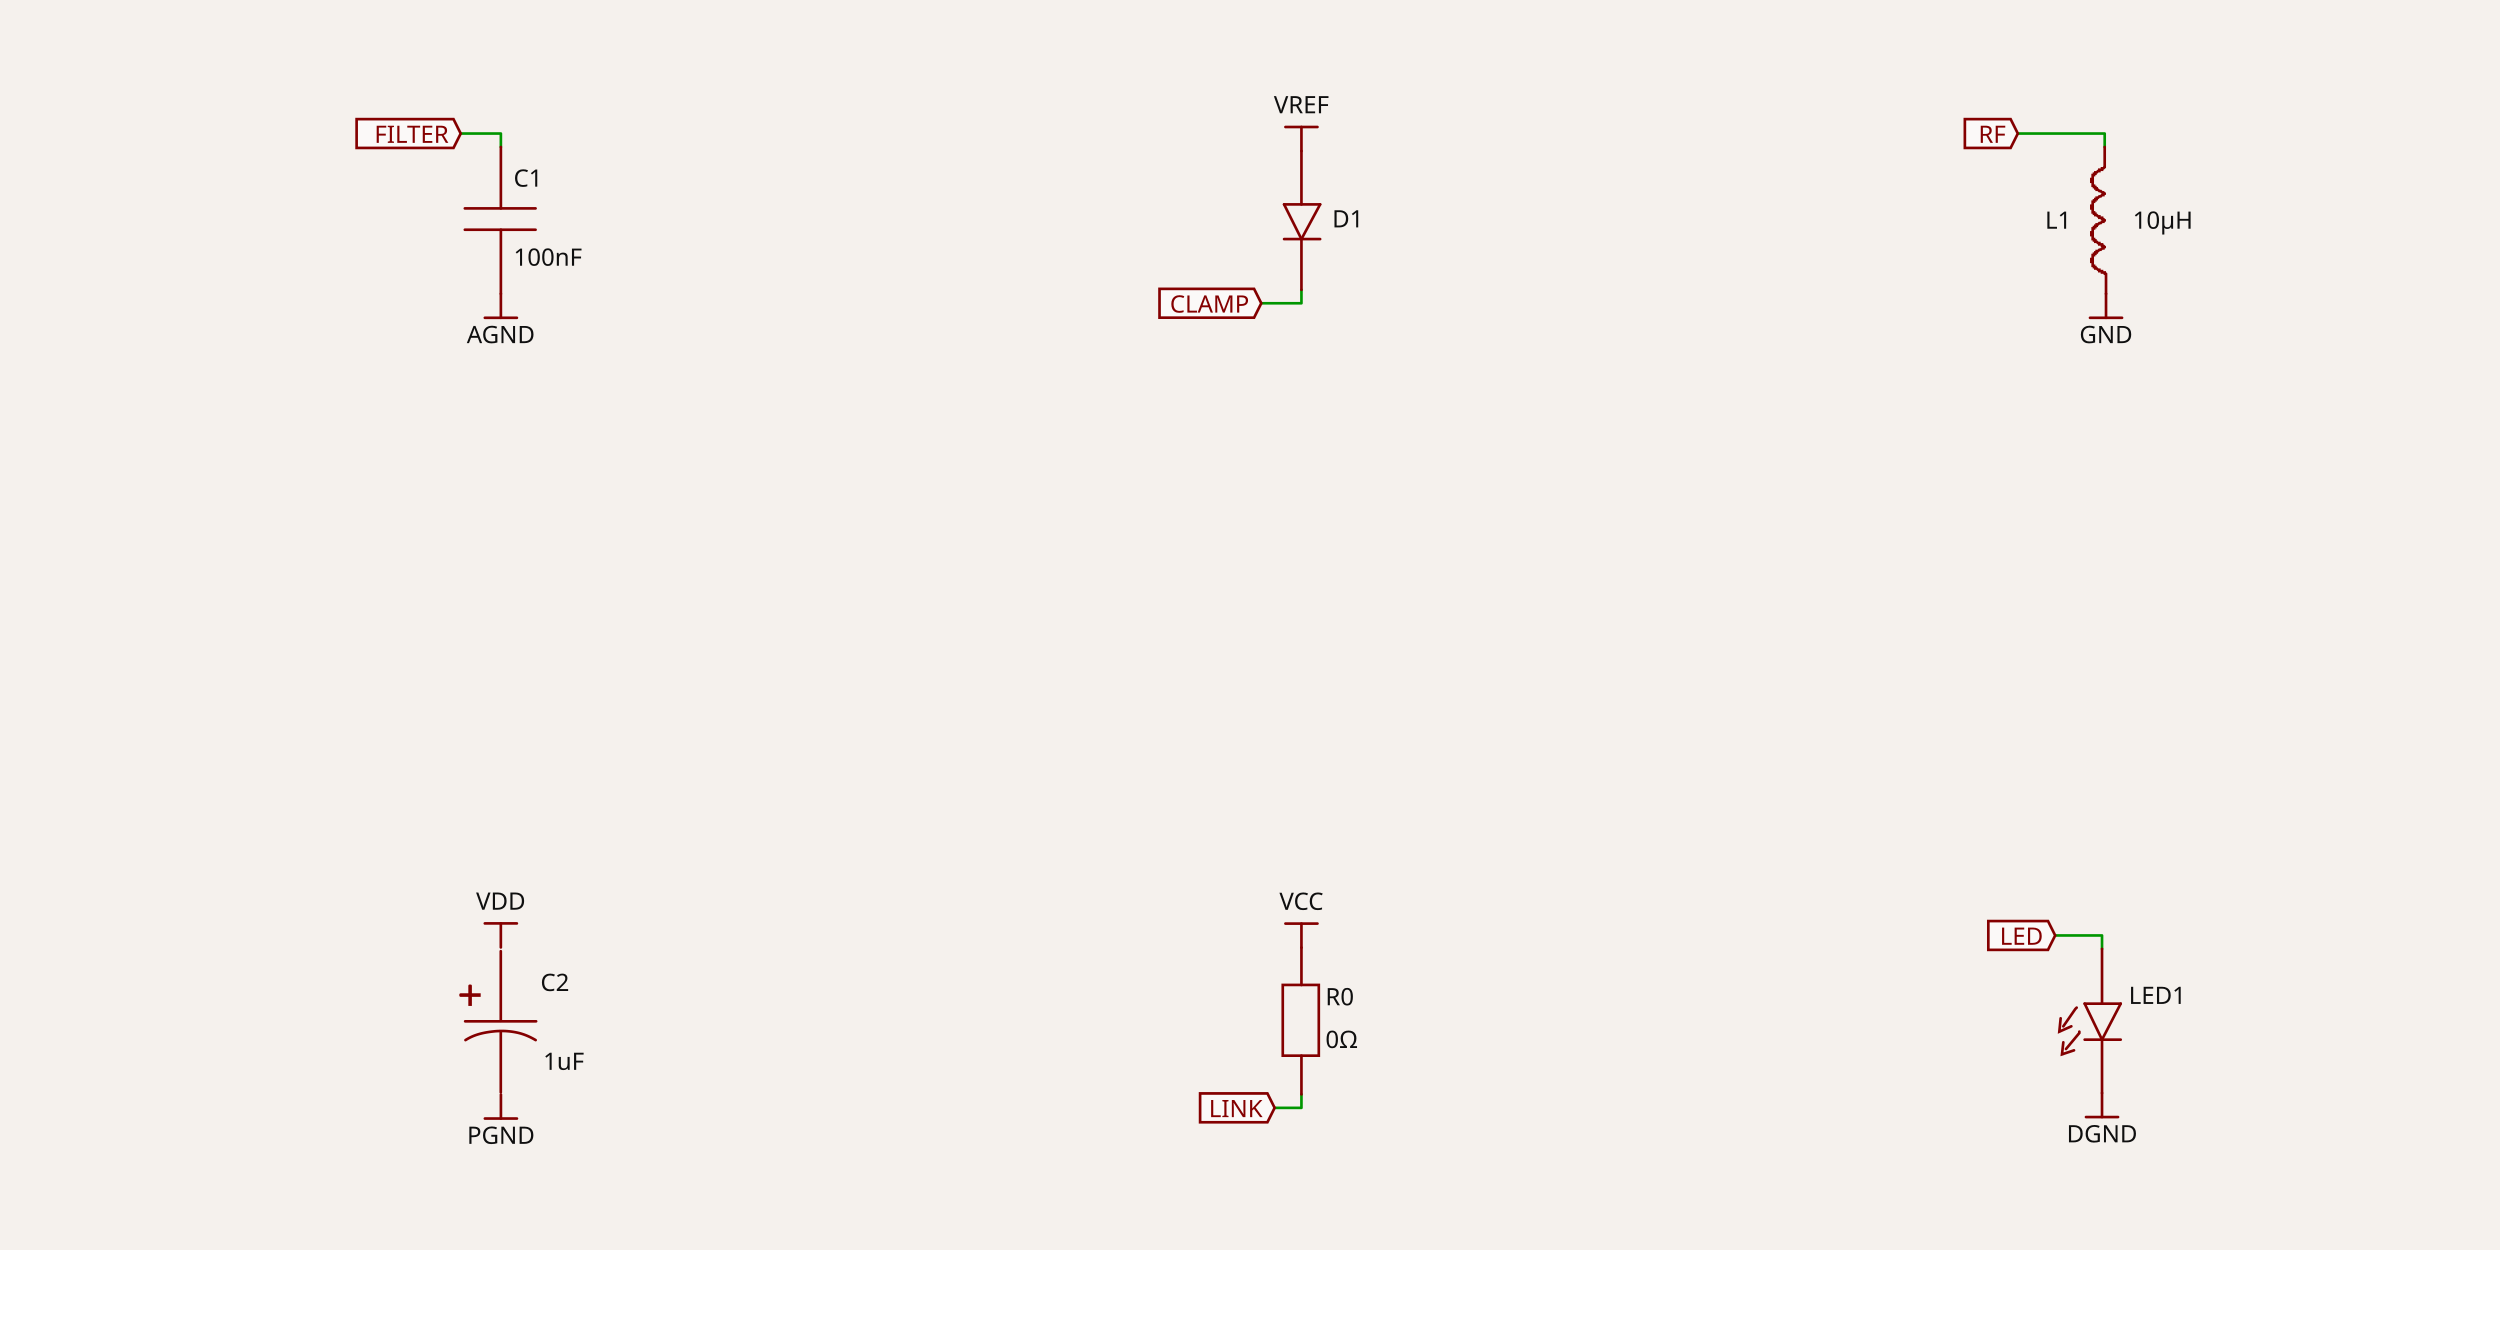
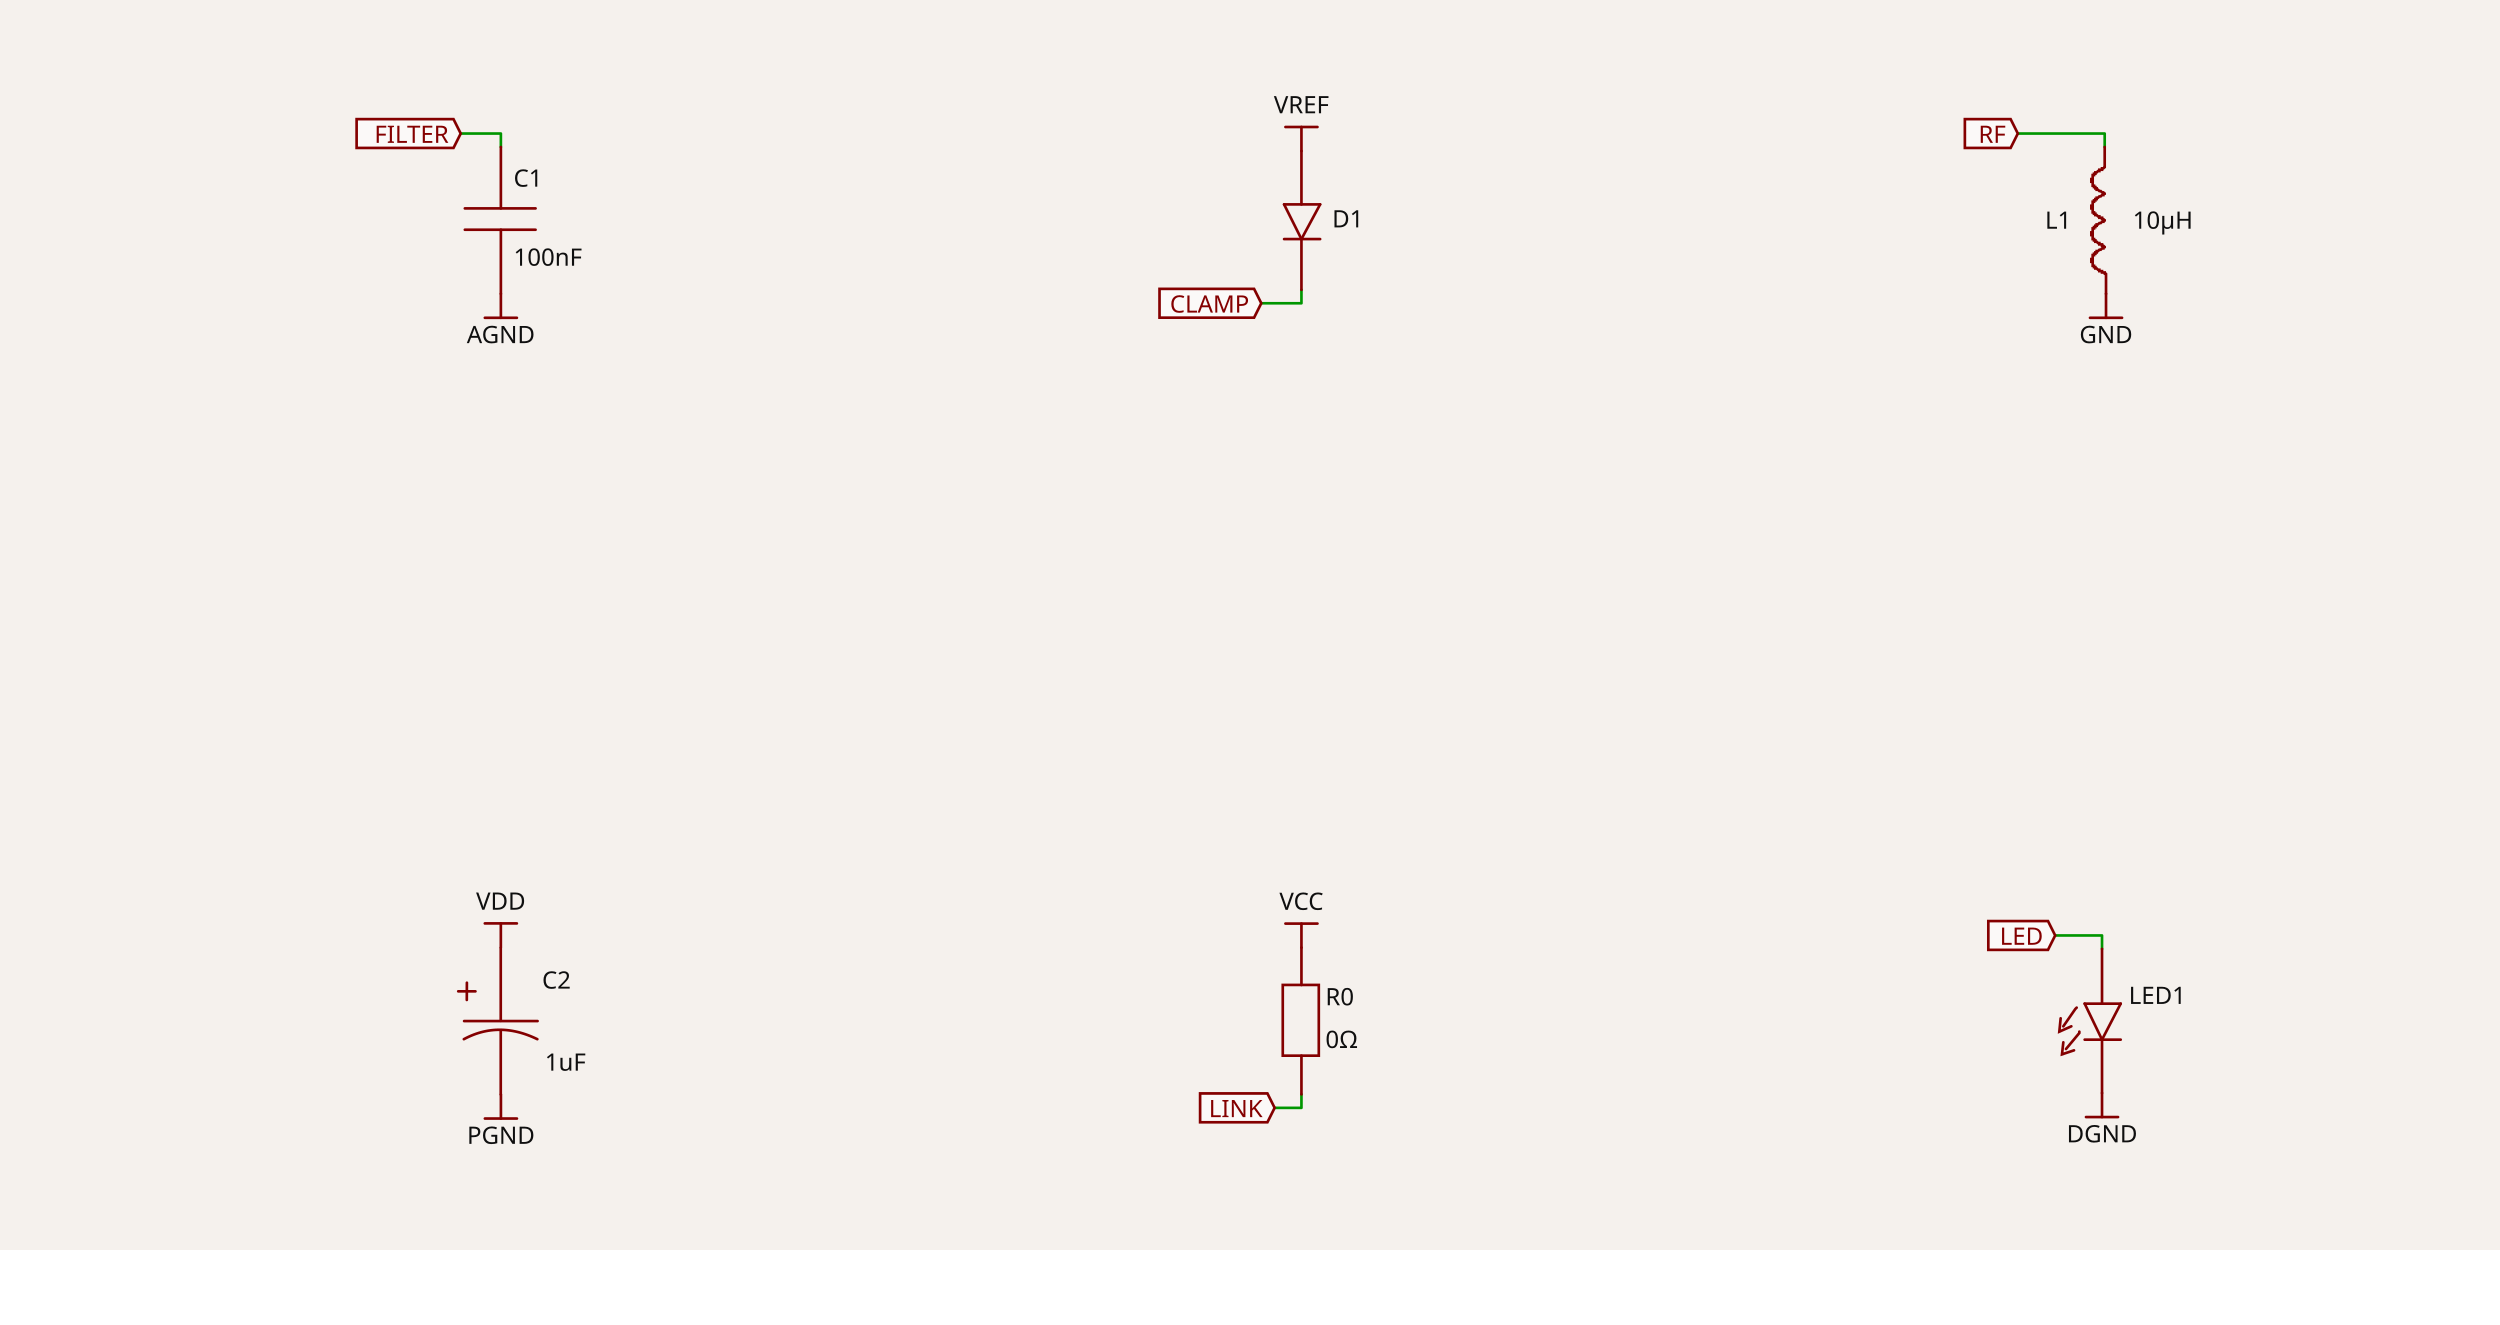
<svg xmlns="http://www.w3.org/2000/svg" width="1200" height="636" viewBox="0 0 1200 636" role="img" aria-label="schematic analysis fixture">
  <g transform="translate(0, 0)">
    <style>
              .boundary { fill: rgb(245, 241, 237); }
              .schematic-boundary { fill: none; stroke: #fff; }
              .component { fill: none; stroke: rgb(132, 0, 0); }
              .chip { fill: rgb(255, 255, 194); stroke: rgb(132, 0, 0); }
              .component-pin { fill: none; stroke: rgb(132, 0, 0); }
              /* Basic per-trace hover fallback */
              .trace:hover {
                filter: invert(1);
              }
              .trace:hover .trace-crossing-outline {
                opacity: 0;
              }
              .trace:hover .trace-junction {
                filter: invert(1);
              }
              /* Net-hover highlighting: when a trace or its overlays are hovered,
                 invert color for all traces (base + overlays) sharing the same
                 subcircuit connectivity key. Also hide crossing outline during hover. */
              svg:has(:is(g.trace[data-subcircuit-connectivity-map-key="unnamedsubcircuitsubcircuit_source_group_0_connectivity_net0"], g.trace-overlays[data-subcircuit-connectivity-map-key="unnamedsubcircuitsubcircuit_source_group_0_connectivity_net0"]):hover) :is(g.trace[data-subcircuit-connectivity-map-key="unnamedsubcircuitsubcircuit_source_group_0_connectivity_net0"], g.trace-overlays[data-subcircuit-connectivity-map-key="unnamedsubcircuitsubcircuit_source_group_0_connectivity_net0"]) { filter: invert(1); }
svg:has(:is(g.trace[data-subcircuit-connectivity-map-key="unnamedsubcircuitsubcircuit_source_group_0_connectivity_net0"], g.trace-overlays[data-subcircuit-connectivity-map-key="unnamedsubcircuitsubcircuit_source_group_0_connectivity_net0"]):hover) g.trace-overlays[data-subcircuit-connectivity-map-key="unnamedsubcircuitsubcircuit_source_group_0_connectivity_net0"] .trace-crossing-outline { opacity: 0; }
svg:has(:is(g.trace[data-subcircuit-connectivity-map-key="unnamedsubcircuitsubcircuit_source_group_0_connectivity_net3"], g.trace-overlays[data-subcircuit-connectivity-map-key="unnamedsubcircuitsubcircuit_source_group_0_connectivity_net3"]):hover) :is(g.trace[data-subcircuit-connectivity-map-key="unnamedsubcircuitsubcircuit_source_group_0_connectivity_net3"], g.trace-overlays[data-subcircuit-connectivity-map-key="unnamedsubcircuitsubcircuit_source_group_0_connectivity_net3"]) { filter: invert(1); }
svg:has(:is(g.trace[data-subcircuit-connectivity-map-key="unnamedsubcircuitsubcircuit_source_group_0_connectivity_net3"], g.trace-overlays[data-subcircuit-connectivity-map-key="unnamedsubcircuitsubcircuit_source_group_0_connectivity_net3"]):hover) g.trace-overlays[data-subcircuit-connectivity-map-key="unnamedsubcircuitsubcircuit_source_group_0_connectivity_net3"] .trace-crossing-outline { opacity: 0; }
svg:has(:is(g.trace[data-subcircuit-connectivity-map-key="unnamedsubcircuitsubcircuit_source_group_0_connectivity_net4"], g.trace-overlays[data-subcircuit-connectivity-map-key="unnamedsubcircuitsubcircuit_source_group_0_connectivity_net4"]):hover) :is(g.trace[data-subcircuit-connectivity-map-key="unnamedsubcircuitsubcircuit_source_group_0_connectivity_net4"], g.trace-overlays[data-subcircuit-connectivity-map-key="unnamedsubcircuitsubcircuit_source_group_0_connectivity_net4"]) { filter: invert(1); }
svg:has(:is(g.trace[data-subcircuit-connectivity-map-key="unnamedsubcircuitsubcircuit_source_group_0_connectivity_net4"], g.trace-overlays[data-subcircuit-connectivity-map-key="unnamedsubcircuitsubcircuit_source_group_0_connectivity_net4"]):hover) g.trace-overlays[data-subcircuit-connectivity-map-key="unnamedsubcircuitsubcircuit_source_group_0_connectivity_net4"] .trace-crossing-outline { opacity: 0; }
svg:has(:is(g.trace[data-subcircuit-connectivity-map-key="unnamedsubcircuitsubcircuit_source_group_0_connectivity_net9"], g.trace-overlays[data-subcircuit-connectivity-map-key="unnamedsubcircuitsubcircuit_source_group_0_connectivity_net9"]):hover) :is(g.trace[data-subcircuit-connectivity-map-key="unnamedsubcircuitsubcircuit_source_group_0_connectivity_net9"], g.trace-overlays[data-subcircuit-connectivity-map-key="unnamedsubcircuitsubcircuit_source_group_0_connectivity_net9"]) { filter: invert(1); }
svg:has(:is(g.trace[data-subcircuit-connectivity-map-key="unnamedsubcircuitsubcircuit_source_group_0_connectivity_net9"], g.trace-overlays[data-subcircuit-connectivity-map-key="unnamedsubcircuitsubcircuit_source_group_0_connectivity_net9"]):hover) g.trace-overlays[data-subcircuit-connectivity-map-key="unnamedsubcircuitsubcircuit_source_group_0_connectivity_net9"] .trace-crossing-outline { opacity: 0; }
svg:has(:is(g.trace[data-subcircuit-connectivity-map-key="unnamedsubcircuitsubcircuit_source_group_0_connectivity_net10"], g.trace-overlays[data-subcircuit-connectivity-map-key="unnamedsubcircuitsubcircuit_source_group_0_connectivity_net10"]):hover) :is(g.trace[data-subcircuit-connectivity-map-key="unnamedsubcircuitsubcircuit_source_group_0_connectivity_net10"], g.trace-overlays[data-subcircuit-connectivity-map-key="unnamedsubcircuitsubcircuit_source_group_0_connectivity_net10"]) { filter: invert(1); }
svg:has(:is(g.trace[data-subcircuit-connectivity-map-key="unnamedsubcircuitsubcircuit_source_group_0_connectivity_net10"], g.trace-overlays[data-subcircuit-connectivity-map-key="unnamedsubcircuitsubcircuit_source_group_0_connectivity_net10"]):hover) g.trace-overlays[data-subcircuit-connectivity-map-key="unnamedsubcircuitsubcircuit_source_group_0_connectivity_net10"] .trace-crossing-outline { opacity: 0; }
              .text { font-family: sans-serif; fill: rgb(0, 150, 0); }
              .pin-number { fill: rgb(169, 0, 0); }
              .port-label { fill: rgb(0, 100, 100); }
              .component-name { fill: rgb(0, 100, 100); }

            </style>
    <rect class="boundary" x="0" y="0" width="1200" height="600" />
    <g class="trace sch-trace" data-layer="base" data-circuit-json-type="schematic_trace" data-schematic-trace-id="schematic_trace_0" data-subcircuit-connectivity-map-key="unnamedsubcircuitsubcircuit_source_group_0_connectivity_net0">
      <path d="M 240.418 70.57 L 240.418 64.101 L 221.141 64.101" class="trace-invisible-hover-outline sch-trace-hitbox" stroke="rgb(0, 150, 0)" fill="none" stroke-width="10.247px" stroke-linecap="round" opacity="0" stroke-linejoin="round" />
      <path class="sch-trace-path" d="M 240.418 70.57 L 240.418 64.101 L 221.141 64.101" stroke="rgb(0, 150, 0)" fill="none" stroke-width="1.281px" stroke-linecap="round" stroke-linejoin="round" />
    </g>
    <g class="trace sch-trace" data-layer="base" data-circuit-json-type="schematic_trace" data-schematic-trace-id="schematic_trace_1" data-subcircuit-connectivity-map-key="unnamedsubcircuitsubcircuit_source_group_0_connectivity_net3">
      <path d="M 624.694 139.099 L 624.694 145.568 L 605.416 145.568" class="trace-invisible-hover-outline sch-trace-hitbox" stroke="rgb(0, 150, 0)" fill="none" stroke-width="10.247px" stroke-linecap="round" opacity="0" stroke-linejoin="round" />
      <path class="sch-trace-path" d="M 624.694 139.099 L 624.694 145.568 L 605.416 145.568" stroke="rgb(0, 150, 0)" fill="none" stroke-width="1.281px" stroke-linecap="round" stroke-linejoin="round" />
    </g>
    <g class="trace sch-trace" data-layer="base" data-circuit-json-type="schematic_trace" data-schematic-trace-id="schematic_trace_2" data-subcircuit-connectivity-map-key="unnamedsubcircuitsubcircuit_source_group_0_connectivity_net4">
      <path d="M 1010.251 70.57 L 1010.251 64.101 L 968.557 64.101" class="trace-invisible-hover-outline sch-trace-hitbox" stroke="rgb(0, 150, 0)" fill="none" stroke-width="10.247px" stroke-linecap="round" opacity="0" stroke-linejoin="round" />
      <path class="sch-trace-path" d="M 1010.251 70.57 L 1010.251 64.101 L 968.557 64.101" stroke="rgb(0, 150, 0)" fill="none" stroke-width="1.281px" stroke-linecap="round" stroke-linejoin="round" />
    </g>
    <g class="trace sch-trace" data-layer="base" data-circuit-json-type="schematic_trace" data-schematic-trace-id="schematic_trace_3" data-subcircuit-connectivity-map-key="unnamedsubcircuitsubcircuit_source_group_0_connectivity_net9">
      <path d="M 624.694 525.296 L 624.694 531.765 L 611.821 531.765" class="trace-invisible-hover-outline sch-trace-hitbox" stroke="rgb(0, 150, 0)" fill="none" stroke-width="10.247px" stroke-linecap="round" opacity="0" stroke-linejoin="round" />
      <path class="sch-trace-path" d="M 624.694 525.296 L 624.694 531.765 L 611.821 531.765" stroke="rgb(0, 150, 0)" fill="none" stroke-width="1.281px" stroke-linecap="round" stroke-linejoin="round" />
    </g>
    <g class="trace sch-trace" data-layer="base" data-circuit-json-type="schematic_trace" data-schematic-trace-id="schematic_trace_4" data-subcircuit-connectivity-map-key="unnamedsubcircuitsubcircuit_source_group_0_connectivity_net10">
      <path d="M 1008.97 455.486 L 1008.97 449.018 L 986.489 449.018" class="trace-invisible-hover-outline sch-trace-hitbox" stroke="rgb(0, 150, 0)" fill="none" stroke-width="10.247px" stroke-linecap="round" opacity="0" stroke-linejoin="round" />
      <path class="sch-trace-path" d="M 1008.97 455.486 L 1008.97 449.018 L 986.489 449.018" stroke="rgb(0, 150, 0)" fill="none" stroke-width="1.281px" stroke-linecap="round" stroke-linejoin="round" />
    </g>
    <g class="trace-overlays sch-trace-overlays" data-layer="overlay" data-circuit-json-type="schematic_trace" data-schematic-trace-id="schematic_trace_0" data-subcircuit-connectivity-map-key="unnamedsubcircuitsubcircuit_source_group_0_connectivity_net0" />
    <g class="trace-overlays sch-trace-overlays" data-layer="overlay" data-circuit-json-type="schematic_trace" data-schematic-trace-id="schematic_trace_1" data-subcircuit-connectivity-map-key="unnamedsubcircuitsubcircuit_source_group_0_connectivity_net3" />
    <g class="trace-overlays sch-trace-overlays" data-layer="overlay" data-circuit-json-type="schematic_trace" data-schematic-trace-id="schematic_trace_2" data-subcircuit-connectivity-map-key="unnamedsubcircuitsubcircuit_source_group_0_connectivity_net4" />
    <g class="trace-overlays sch-trace-overlays" data-layer="overlay" data-circuit-json-type="schematic_trace" data-schematic-trace-id="schematic_trace_3" data-subcircuit-connectivity-map-key="unnamedsubcircuitsubcircuit_source_group_0_connectivity_net9" />
    <g class="trace-overlays sch-trace-overlays" data-layer="overlay" data-circuit-json-type="schematic_trace" data-schematic-trace-id="schematic_trace_4" data-subcircuit-connectivity-map-key="unnamedsubcircuitsubcircuit_source_group_0_connectivity_net10" />
    <g class="sch-component" data-circuit-json-type="schematic_component" data-schematic-component-id="schematic_component_0">
      <rect class="component-overlay sch-component-overlay" x="223.126" y="70.57" width="33.944" height="70.451" fill="transparent" />
      <path class="sch-component-symbol-path" d="M 240.418 141.021 L 240.418 110.279" stroke="rgb(132, 0, 0)" fill="none" stroke-width="1.281px" stroke-linecap="round" />
      <path class="sch-component-symbol-path" d="M 240.418 100.031 L 240.418 70.57" stroke="rgb(132, 0, 0)" fill="none" stroke-width="1.281px" stroke-linecap="round" />
      <path class="sch-component-symbol-path" d="M 257.07 110.279 L 223.126 110.279" stroke="rgb(132, 0, 0)" fill="none" stroke-width="1.281px" stroke-linecap="round" />
      <path class="sch-component-symbol-path" d="M 257.07 100.031 L 223.126 100.031" stroke="rgb(132, 0, 0)" fill="none" stroke-width="1.281px" stroke-linecap="round" />
      <text class="sch-component-name sch-component-text" x="246.503" y="92.986" stroke="rgb(245, 241, 237)" stroke-width="1.281px" paint-order="stroke" fill="rgb(15, 15, 15)" font-family="sans-serif" text-anchor="start" dominant-baseline="ideographic" font-size="11.528px">C1</text>
      <text class="sch-component-text" x="246.503" y="118.605" fill="rgb(15, 15, 15)" font-family="sans-serif" text-anchor="start" dominant-baseline="hanging" font-size="11.528px">100nF</text>
    </g>
    <g class="sch-component" data-circuit-json-type="schematic_component" data-schematic-component-id="schematic_component_1">
      <rect class="component-overlay sch-component-overlay" x="616.368" y="72.491" width="17.292" height="66.608" fill="transparent" />
      <path class="sch-component-symbol-path" d="M 624.694 114.762 L 616.368 98.11" stroke="rgb(132, 0, 0)" fill="none" stroke-width="1.281px" stroke-linecap="round" />
      <path class="sch-component-symbol-path" d="M 633.66 98.11 L 624.694 114.762" stroke="rgb(132, 0, 0)" fill="none" stroke-width="1.281px" stroke-linecap="round" />
      <path class="sch-component-symbol-path" d="M 616.368 98.11 L 633.66 98.11" stroke="rgb(132, 0, 0)" fill="none" stroke-width="1.281px" stroke-linecap="round" />
      <path class="sch-component-symbol-path" d="M 633.66 114.762 L 616.368 114.762" stroke="rgb(132, 0, 0)" fill="none" stroke-width="1.281px" stroke-linecap="round" />
      <path class="sch-component-symbol-path" d="M 624.694 98.11 L 624.694 72.491" stroke="rgb(132, 0, 0)" fill="none" stroke-width="1.281px" stroke-linecap="round" />
      <path class="sch-component-symbol-path" d="M 624.694 139.099 L 624.694 115.402" stroke="rgb(132, 0, 0)" fill="none" stroke-width="1.281px" stroke-linecap="round" />
      <text class="sch-component-name sch-component-text" x="639.425" y="105.155" stroke="rgb(245, 241, 237)" stroke-width="1.281px" paint-order="stroke" fill="rgb(15, 15, 15)" font-family="sans-serif" text-anchor="start" dominant-baseline="middle" font-size="11.528px">D1</text>
      <text class="sch-component-text" x="604.84" y="105.795" fill="rgb(15, 15, 15)" font-family="sans-serif" text-anchor="end" dominant-baseline="middle" font-size="11.528px" />
    </g>
    <g class="sch-component" data-circuit-json-type="schematic_component" data-schematic-component-id="schematic_component_2">
      <rect class="component-overlay sch-component-overlay" x="1003.846" y="70.57" width="7.045" height="70.451" fill="transparent" />
      <path class="sch-component-symbol-path" d="M 1010.251 92.986 L 1010.251 92.986 L 1009.61 92.346 L 1009.61 92.346 L 1008.97 92.346 L 1008.97 92.346 L 1008.97 92.346 L 1008.329 91.705 L 1008.329 91.705 L 1007.689 91.705 L 1007.689 91.705 L 1007.048 91.065 L 1007.048 91.065 L 1007.048 91.065 L 1006.408 91.065 L 1006.408 90.424 L 1006.408 90.424 L 1005.767 90.424 L 1005.767 90.424 L 1005.767 89.784 L 1005.127 89.784 L 1005.127 89.784 L 1005.127 89.784 L 1005.127 89.143 L 1005.127 89.143 L 1004.486 89.143 L 1004.486 89.143 L 1004.486 88.503 L 1004.486 88.503 L 1004.486 88.503 L 1004.486 88.503 L 1004.486 87.862 L 1004.486 87.862 L 1004.486 87.862 L 1004.486 87.862 L 1004.486 87.222 L 1003.846 87.222 L 1003.846 87.222 L 1003.846 87.222 L 1003.846 86.582 L 1003.846 86.582 L 1003.846 86.582 L 1003.846 86.582 L 1003.846 85.941 L 1003.846 85.941 L 1004.486 85.941 L 1004.486 85.941 L 1004.486 85.301 L 1004.486 85.301 L 1004.486 85.301 L 1004.486 85.301 L 1004.486 84.66 L 1004.486 84.66 L 1004.486 84.66 L 1004.486 84.66 L 1004.486 84.02 L 1005.127 84.02 L 1005.127 84.02 L 1005.127 84.02 L 1005.127 83.379 L 1005.127 83.379 L 1005.767 83.379 L 1005.767 83.379 L 1005.767 82.739 L 1006.408 82.739 L 1006.408 82.739 L 1006.408 82.739 L 1007.048 82.098 L 1007.048 82.098 L 1007.048 82.098 L 1007.689 82.098 L 1007.689 81.458 L 1008.329 81.458 L 1008.329 81.458 L 1008.97 81.458 L 1008.97 80.817 L 1008.97 80.817 L 1009.61 80.817 L 1009.61 80.817 L 1010.251 80.177 L 1010.251 80.177" stroke="rgb(132, 0, 0)" fill="none" stroke-width="1.281px" stroke-linecap="round" />
      <path class="sch-component-symbol-path" d="M 1010.251 105.795 L 1010.251 105.795 L 1009.61 105.155 L 1009.61 105.155 L 1008.97 105.155 L 1008.97 105.155 L 1008.97 104.514 L 1008.329 104.514 L 1008.329 104.514 L 1007.689 104.514 L 1007.689 103.874 L 1007.048 103.874 L 1007.048 103.874 L 1007.048 103.874 L 1006.408 103.234 L 1006.408 103.234 L 1006.408 103.234 L 1005.767 103.234 L 1005.767 102.593 L 1005.767 102.593 L 1005.127 102.593 L 1005.127 102.593 L 1005.127 101.953 L 1005.127 101.953 L 1005.127 101.953 L 1004.486 101.953 L 1004.486 101.312 L 1004.486 101.312 L 1004.486 101.312 L 1004.486 101.312 L 1004.486 100.672 L 1004.486 100.672 L 1004.486 100.672 L 1004.486 100.672 L 1004.486 100.031 L 1004.486 100.031 L 1003.846 100.031 L 1003.846 100.031 L 1003.846 99.391 L 1003.846 99.391 L 1003.846 99.391 L 1003.846 99.391 L 1003.846 98.75 L 1003.846 98.75 L 1003.846 98.75 L 1004.486 98.75 L 1004.486 98.11 L 1004.486 98.11 L 1004.486 98.11 L 1004.486 98.11 L 1004.486 97.469 L 1004.486 97.469 L 1004.486 97.469 L 1004.486 97.469 L 1004.486 96.829 L 1004.486 96.829 L 1005.127 96.829 L 1005.127 96.829 L 1005.127 96.188 L 1005.127 96.188 L 1005.127 96.188 L 1005.767 96.188 L 1005.767 95.548 L 1005.767 95.548 L 1006.408 95.548 L 1006.408 95.548 L 1006.408 94.908 L 1007.048 94.908 L 1007.048 94.908 L 1007.048 94.908 L 1007.689 94.267 L 1007.689 94.267 L 1008.329 94.267 L 1008.329 94.267 L 1008.97 93.627 L 1008.97 93.627 L 1008.97 93.627 L 1009.61 93.627 L 1009.61 92.986 L 1010.251 92.986 L 1010.251 92.986" stroke="rgb(132, 0, 0)" fill="none" stroke-width="1.281px" stroke-linecap="round" />
      <path class="sch-component-symbol-path" d="M 1010.251 118.605 L 1010.251 118.605 L 1009.61 117.964 L 1009.61 117.964 L 1008.97 117.964 L 1008.97 117.964 L 1008.97 117.324 L 1008.329 117.324 L 1008.329 117.324 L 1007.689 117.324 L 1007.689 116.683 L 1007.048 116.683 L 1007.048 116.683 L 1007.048 116.683 L 1006.408 116.043 L 1006.408 116.043 L 1006.408 116.043 L 1005.767 116.043 L 1005.767 115.402 L 1005.767 115.402 L 1005.127 115.402 L 1005.127 115.402 L 1005.127 114.762 L 1005.127 114.762 L 1005.127 114.762 L 1004.486 114.762 L 1004.486 114.121 L 1004.486 114.121 L 1004.486 114.121 L 1004.486 114.121 L 1004.486 113.481 L 1004.486 113.481 L 1004.486 113.481 L 1004.486 113.481 L 1004.486 112.84 L 1004.486 112.84 L 1003.846 112.84 L 1003.846 112.84 L 1003.846 112.2 L 1003.846 112.2 L 1003.846 112.2 L 1003.846 112.2 L 1003.846 111.559 L 1003.846 111.559 L 1003.846 111.559 L 1004.486 111.559 L 1004.486 110.919 L 1004.486 110.919 L 1004.486 110.919 L 1004.486 110.919 L 1004.486 110.279 L 1004.486 110.279 L 1004.486 110.279 L 1004.486 110.279 L 1004.486 109.638 L 1004.486 109.638 L 1005.127 109.638 L 1005.127 109.638 L 1005.127 108.998 L 1005.127 108.998 L 1005.127 108.998 L 1005.767 108.998 L 1005.767 108.357 L 1005.767 108.357 L 1006.408 108.357 L 1006.408 108.357 L 1006.408 107.717 L 1007.048 107.717 L 1007.048 107.717 L 1007.048 107.717 L 1007.689 107.076 L 1007.689 107.076 L 1008.329 107.076 L 1008.329 107.076 L 1008.97 106.436 L 1008.97 106.436 L 1008.97 106.436 L 1009.61 106.436 L 1009.61 105.795 L 1010.251 105.795 L 1010.251 105.795" stroke="rgb(132, 0, 0)" fill="none" stroke-width="1.281px" stroke-linecap="round" />
      <path class="sch-component-symbol-path" d="M 1010.251 131.414 L 1010.251 130.773 L 1009.61 130.773 L 1009.61 130.773 L 1008.97 130.773 L 1008.97 130.773 L 1008.97 130.133 L 1008.329 130.133 L 1008.329 130.133 L 1007.689 130.133 L 1007.689 129.492 L 1007.048 129.492 L 1007.048 129.492 L 1007.048 129.492 L 1006.408 128.852 L 1006.408 128.852 L 1006.408 128.852 L 1005.767 128.852 L 1005.767 128.211 L 1005.767 128.211 L 1005.127 128.211 L 1005.127 128.211 L 1005.127 127.571 L 1005.127 127.571 L 1005.127 127.571 L 1004.486 127.571 L 1004.486 126.931 L 1004.486 126.931 L 1004.486 126.931 L 1004.486 126.931 L 1004.486 126.29 L 1004.486 126.29 L 1004.486 126.29 L 1004.486 126.29 L 1004.486 125.65 L 1004.486 125.65 L 1003.846 125.65 L 1003.846 125.65 L 1003.846 125.009 L 1003.846 125.009 L 1003.846 125.009 L 1003.846 125.009 L 1003.846 124.369 L 1003.846 124.369 L 1003.846 124.369 L 1004.486 124.369 L 1004.486 123.728 L 1004.486 123.728 L 1004.486 123.728 L 1004.486 123.728 L 1004.486 123.088 L 1004.486 123.088 L 1004.486 123.088 L 1004.486 123.088 L 1004.486 122.447 L 1004.486 122.447 L 1005.127 122.447 L 1005.127 122.447 L 1005.127 121.807 L 1005.127 121.807 L 1005.127 121.807 L 1005.767 121.807 L 1005.767 121.166 L 1005.767 121.166 L 1006.408 121.166 L 1006.408 121.166 L 1006.408 120.526 L 1007.048 120.526 L 1007.048 120.526 L 1007.048 120.526 L 1007.689 119.885 L 1007.689 119.885 L 1008.329 119.885 L 1008.329 119.885 L 1008.97 119.245 L 1008.97 119.245 L 1008.97 119.245 L 1009.61 119.245 L 1009.61 118.605 L 1010.251 118.605 L 1010.251 118.605" stroke="rgb(132, 0, 0)" fill="none" stroke-width="1.281px" stroke-linecap="round" />
      <path class="sch-component-symbol-path" d="M 1010.251 80.177 L 1010.251 70.57" stroke="rgb(132, 0, 0)" fill="none" stroke-width="1.281px" stroke-linecap="round" />
      <path class="sch-component-symbol-path" d="M 1010.891 141.021 L 1010.891 131.414" stroke="rgb(132, 0, 0)" fill="none" stroke-width="1.281px" stroke-linecap="round" />
      <text class="sch-component-name sch-component-text" x="994.239" y="105.795" stroke="rgb(245, 241, 237)" stroke-width="1.281px" paint-order="stroke" fill="rgb(15, 15, 15)" font-family="sans-serif" text-anchor="end" dominant-baseline="middle" font-size="11.528px">L1</text>
      <text class="sch-component-text" x="1023.7" y="105.795" fill="rgb(15, 15, 15)" font-family="sans-serif" text-anchor="start" dominant-baseline="middle" font-size="11.528px">10µH</text>
    </g>
    <g class="sch-component" data-circuit-json-type="schematic_component" data-schematic-component-id="schematic_component_3">
-       <rect class="component-overlay sch-component-overlay" x="221.096" y="456.579" width="36.239" height="67.782" fill="transparent" />
-       <path class="sch-component-symbol-path" d="M 240.378 456.579 L 240.378 489.986" stroke="rgb(132, 0, 0)" fill="none" stroke-width="1.281px" stroke-linecap="round" />
-       <path class="sch-component-symbol-path" d="M 240.378 495.554 L 240.378 524.361" stroke="rgb(132, 0, 0)" fill="none" stroke-width="1.281px" stroke-linecap="round" />
-       <path class="sch-component-symbol-path" d="M 223.283 490.23 L 257.335 490.23" stroke="rgb(132, 0, 0)" fill="none" stroke-width="1.281px" stroke-linecap="round" />
-       <path class="sch-component-symbol-path" d="M 257.113 499.253 L 257.113 499.253 L 256.849 499.097 L 256.584 498.944 L 256.319 498.793 L 256.053 498.645 L 255.786 498.5 L 255.519 498.357 L 255.251 498.217 L 254.983 498.08 L 254.714 497.946 L 254.444 497.814 L 254.173 497.686 L 253.902 497.56 L 253.63 497.437 L 253.357 497.317 L 253.084 497.2 L 252.81 497.085 L 252.535 496.974 L 252.26 496.866 L 251.984 496.761 L 251.707 496.658 L 251.429 496.559 L 251.151 496.463 L 250.872 496.37 L 250.593 496.28 L 250.312 496.193 L 250.031 496.11 L 249.75 496.029 L 249.467 495.952 L 249.184 495.878 L 248.9 495.807 L 248.9 495.807 L 248.9 495.807 L 248.542 495.722 L 248.183 495.642 L 247.823 495.566 L 247.463 495.493 L 247.102 495.425 L 246.74 495.361 L 246.378 495.302 L 246.015 495.246 L 245.652 495.194 L 245.287 495.146 L 244.923 495.102 L 244.558 495.063 L 244.192 495.027 L 243.826 494.995 L 243.459 494.966 L 243.092 494.942 L 242.725 494.921 L 242.357 494.904 L 241.989 494.891 L 241.62 494.881 L 241.251 494.876 L 240.882 494.873 L 240.513 494.875 L 240.144 494.879 L 239.774 494.888 L 239.404 494.9 L 239.034 494.915 L 238.664 494.934 L 238.294 494.956 L 237.923 494.981 L 237.923 494.981 L 237.923 494.981 L 237.609 495.01 L 237.295 495.04 L 236.98 495.072 L 236.666 495.105 L 236.351 495.14 L 236.036 495.177 L 235.721 495.216 L 235.406 495.257 L 235.091 495.299 L 234.777 495.344 L 234.462 495.391 L 234.147 495.44 L 233.833 495.491 L 233.519 495.545 L 233.205 495.601 L 232.892 495.66 L 232.579 495.721 L 232.267 495.785 L 231.955 495.852 L 231.643 495.921 L 231.333 495.994 L 231.022 496.069 L 230.713 496.147 L 230.404 496.229 L 230.096 496.313 L 229.788 496.401 L 229.482 496.492 L 229.176 496.587 L 228.872 496.684 L 228.568 496.786 L 228.568 496.786 L 228.568 496.786 L 228.391 496.847 L 228.214 496.91 L 228.037 496.974 L 227.86 497.039 L 227.684 497.106 L 227.508 497.175 L 227.333 497.245 L 227.158 497.316 L 226.983 497.389 L 226.809 497.463 L 226.635 497.539 L 226.462 497.616 L 226.289 497.694 L 226.117 497.774 L 225.945 497.856 L 225.773 497.939 L 225.603 498.023 L 225.432 498.109 L 225.262 498.196 L 225.093 498.285 L 224.924 498.375 L 224.756 498.467 L 224.588 498.56 L 224.421 498.654 L 224.254 498.75 L 224.088 498.848 L 223.923 498.947 L 223.758 499.047 L 223.594 499.149 L 223.431 499.252 L 223.431 499.252" stroke="rgb(132, 0, 0)" fill="none" stroke-width="1.281px" stroke-linecap="round" />
-       <path class="sch-component-symbol-path" d="M 225.868 473.198 L 225.868 482.194 L 225.437 482.194 L 225.437 473.198" stroke="rgb(132, 0, 0)" fill="none" stroke-width="1.281px" stroke-linecap="round" />
-       <path class="sch-component-symbol-path" d="M 221.096 477.421 L 230.093 477.421 L 230.093 477.852 L 221.096 477.852" stroke="rgb(132, 0, 0)" fill="none" stroke-width="1.281px" stroke-linecap="round" />
-       <text class="sch-component-name sch-component-text" x="259.417" y="471.681" stroke="rgb(245, 241, 237)" stroke-width="1.281px" paint-order="stroke" fill="rgb(15, 15, 15)" font-family="sans-serif" text-anchor="start" dominant-baseline="middle" font-size="11.528px">C2</text>
-       <text class="sch-component-text" x="260.699" y="509.531" fill="rgb(15, 15, 15)" font-family="sans-serif" text-anchor="start" dominant-baseline="middle" font-size="11.528px">1uF</text>
+       <rect class="component-overlay sch-component-overlay" x="219.954" y="454.975" width="38.084" height="70.356" fill="transparent" />
+       <path class="sch-component-symbol-path" d="M 240.36 454.975 L 240.36 489.994" stroke="rgb(132, 0, 0)" fill="none" stroke-width="1.281px" stroke-linecap="round" />
+       <path class="sch-component-symbol-path" d="M 240.36 494.623 L 240.36 525.331" stroke="rgb(132, 0, 0)" fill="none" stroke-width="1.281px" stroke-linecap="round" />
+       <path class="sch-component-symbol-path" d="M 222.652 498.809 L 222.652 498.809 L 223.827 498.2 L 225.003 497.636 L 226.178 497.118 L 227.353 496.645 L 228.529 496.216 L 229.704 495.832 L 230.879 495.491 L 232.055 495.194 L 233.23 494.94 L 234.406 494.729 L 235.581 494.559 L 236.756 494.431 L 237.932 494.345 L 239.107 494.3 L 240.283 494.295 L 241.458 494.33 L 242.633 494.405 L 243.809 494.519 L 244.984 494.672 L 246.16 494.864 L 247.335 495.094 L 248.51 495.361 L 249.686 495.666 L 250.861 496.008 L 252.036 496.386 L 253.212 496.8 L 254.387 497.25 L 255.563 497.735 L 256.738 498.255 L 257.913 498.809 L 257.913 498.809" stroke="rgb(132, 0, 0)" fill="none" stroke-width="1.281px" stroke-linecap="round" />
+       <path class="sch-component-symbol-path" d="M 222.776 490.116 L 258.037 490.116" stroke="rgb(132, 0, 0)" fill="none" stroke-width="1.281px" stroke-linecap="round" />
+       <path class="sch-component-symbol-path" d="M 224.106 471.71 L 224.062 479.969" stroke="rgb(132, 0, 0)" fill="none" stroke-width="1.281px" stroke-linecap="round" />
+       <path class="sch-component-symbol-path" d="M 228.212 475.851 L 219.954 475.837" stroke="rgb(132, 0, 0)" fill="none" stroke-width="1.281px" stroke-linecap="round" />
+       <text class="sch-component-name sch-component-text" x="260.17" y="470.543" stroke="rgb(245, 241, 237)" stroke-width="1.281px" paint-order="stroke" fill="rgb(15, 15, 15)" font-family="sans-serif" text-anchor="start" dominant-baseline="middle" font-size="11.528px">C2</text>
+       <text class="sch-component-text" x="261.504" y="509.924" fill="rgb(15, 15, 15)" font-family="sans-serif" text-anchor="start" dominant-baseline="middle" font-size="11.528px">1uF</text>
    </g>
    <g class="sch-component" data-circuit-json-type="schematic_component" data-schematic-component-id="schematic_component_4">
      <rect class="component-overlay sch-component-overlay" x="615.728" y="454.846" width="17.292" height="70.451" fill="transparent" />
      <path class="sch-component-symbol-path" d="M 624.694 454.846 L 624.694 472.779" stroke="rgb(132, 0, 0)" fill="none" stroke-width="1.281px" stroke-linecap="round" />
      <path class="sch-component-symbol-path" d="M 624.694 506.723 L 624.694 525.296" stroke="rgb(132, 0, 0)" fill="none" stroke-width="1.281px" stroke-linecap="round" />
      <path class="sch-component-symbol-path" d="M 633.02 490.071 L 633.02 506.723 L 615.728 506.723 L 615.728 472.779 L 633.02 472.779 L 633.02 490.071" stroke="rgb(132, 0, 0)" fill="none" stroke-width="1.281px" stroke-linecap="round" />
      <text class="sch-component-name sch-component-text" x="636.187" y="478.543" stroke="rgb(245, 241, 237)" stroke-width="1.281px" paint-order="stroke" fill="rgb(15, 15, 15)" font-family="sans-serif" text-anchor="start" dominant-baseline="middle" font-size="11.528px">R0</text>
      <text class="sch-component-text" x="636.187" y="499.037" fill="rgb(15, 15, 15)" font-family="sans-serif" text-anchor="start" dominant-baseline="middle" font-size="11.528px">0Ω</text>
    </g>
    <g class="sch-component" data-circuit-json-type="schematic_component" data-schematic-component-id="schematic_component_5">
      <rect class="component-overlay sch-component-overlay" x="988.475" y="455.486" width="29.461" height="69.17" fill="transparent" />
      <path class="sch-component-symbol-path" d="M 1008.97 499.037 L 1017.936 481.745" stroke="rgb(132, 0, 0)" fill="none" stroke-width="1.281px" stroke-linecap="round" />
      <path class="sch-component-symbol-path" d="M 1008.97 498.397 L 1008.97 524.656" stroke="rgb(132, 0, 0)" fill="none" stroke-width="1.281px" stroke-linecap="round" />
      <path class="sch-component-symbol-path" d="M 1000.644 481.745 L 1008.97 499.037" stroke="rgb(132, 0, 0)" fill="none" stroke-width="1.281px" stroke-linecap="round" />
      <path class="sch-component-symbol-path" d="M 1017.936 481.745 L 1000.644 481.745" stroke="rgb(132, 0, 0)" fill="none" stroke-width="1.281px" stroke-linecap="round" />
      <path class="sch-component-symbol-path" d="M 1000.644 499.037 L 1017.936 499.037" stroke="rgb(132, 0, 0)" fill="none" stroke-width="1.281px" stroke-linecap="round" />
      <path class="sch-component-symbol-path" d="M 1008.97 481.745 L 1008.97 455.486" stroke="rgb(132, 0, 0)" fill="none" stroke-width="1.281px" stroke-linecap="round" />
      <path class="sch-component-symbol-path" d="M 990.396 500.318 L 989.756 506.082 L 995.52 504.161" stroke="rgb(132, 0, 0)" fill="none" stroke-width="1.281px" stroke-linecap="round" />
      <path class="sch-component-symbol-path" d="M 998.082 495.195 L 998.082 495.835 L 991.677 503.521 L 991.677 503.521" stroke="rgb(132, 0, 0)" fill="none" stroke-width="1.281px" stroke-linecap="round" />
      <path class="sch-component-symbol-path" d="M 989.115 488.79 L 988.475 495.195 L 994.239 492.633" stroke="rgb(132, 0, 0)" fill="none" stroke-width="1.281px" stroke-linecap="round" />
      <path class="sch-component-symbol-path" d="M 996.801 483.666 L 996.16 484.307 L 990.396 492.633 L 990.396 492.633" stroke="rgb(132, 0, 0)" fill="none" stroke-width="1.281px" stroke-linecap="round" />
      <text class="sch-component-text" x="1021.779" y="502.88" fill="rgb(15, 15, 15)" font-family="sans-serif" text-anchor="start" dominant-baseline="middle" font-size="11.528px" />
      <text class="sch-component-name sch-component-text" x="1021.779" y="477.902" stroke="rgb(245, 241, 237)" stroke-width="1.281px" paint-order="stroke" fill="rgb(15, 15, 15)" font-family="sans-serif" text-anchor="start" dominant-baseline="middle" font-size="11.528px">LED1</text>
    </g>
    <g class="schematic-port-hover sch-port-hover" data-schematic-port-id="source_port_0">
      <circle cx="240.418" cy="70.57" r="2.562" fill="red" opacity="0" />
    </g>
    <g class="schematic-port-hover sch-port-hover" data-schematic-port-id="source_port_1">
      <circle cx="240.418" cy="141.021" r="2.562" fill="red" opacity="0" />
    </g>
    <g class="schematic-port-hover sch-port-hover" data-schematic-port-id="source_port_2">
      <circle cx="624.694" cy="72.491" r="2.562" fill="red" opacity="0" />
    </g>
    <g class="schematic-port-hover sch-port-hover" data-schematic-port-id="source_port_3">
      <circle cx="624.694" cy="139.099" r="2.562" fill="red" opacity="0" />
    </g>
    <g class="schematic-port-hover sch-port-hover" data-schematic-port-id="source_port_4">
      <circle cx="1010.251" cy="70.57" r="2.562" fill="red" opacity="0" />
    </g>
    <g class="schematic-port-hover sch-port-hover" data-schematic-port-id="source_port_5">
      <circle cx="1010.891" cy="141.021" r="2.562" fill="red" opacity="0" />
    </g>
    <g class="schematic-port-hover sch-port-hover" data-schematic-port-id="source_port_6">
      <circle cx="240.436" cy="525.374" r="2.562" fill="red" opacity="0" />
    </g>
    <g class="schematic-port-hover sch-port-hover" data-schematic-port-id="source_port_7">
      <circle cx="240.401" cy="454.768" r="2.562" fill="red" opacity="0" />
    </g>
    <g class="schematic-port-hover sch-port-hover" data-schematic-port-id="source_port_8">
      <circle cx="624.694" cy="454.846" r="2.562" fill="red" opacity="0" />
    </g>
    <g class="schematic-port-hover sch-port-hover" data-schematic-port-id="source_port_9">
      <circle cx="624.694" cy="525.296" r="2.562" fill="red" opacity="0" />
    </g>
    <g class="schematic-port-hover sch-port-hover" data-schematic-port-id="source_port_10">
      <circle cx="1008.97" cy="455.486" r="2.562" fill="red" opacity="0" />
    </g>
    <g class="schematic-port-hover sch-port-hover" data-schematic-port-id="source_port_11">
      <circle cx="1008.97" cy="524.656" r="2.562" fill="red" opacity="0" />
    </g>
    <path class="net-label sch-net-label" d="     M 221.141,64.101     L 217.682,71.018     L 171.176,71.018     L 171.176,57.184     L 217.682,57.184     Z   " fill="rgba(255, 255, 255, 0.6)" stroke="rgb(132, 0, 0)" stroke-width="1.281px" />
    <text class="net-label-text sch-net-label-text" x="215.376" y="64.101" fill="rgb(132, 0, 0)" text-anchor="end" dominant-baseline="central" font-family="sans-serif" font-variant-numeric="tabular-nums" font-size="11.528px" transform="">FILTER</text>
    <rect class="component-overlay sch-component-overlay sch-net-label-overlay" x="232.733" y="141.021" width="15.371" height="11.528" fill="transparent" />
    <path class="sch-net-label-symbol-path" d="M 232.733 152.549 L 248.104 152.549" stroke="rgb(132, 0, 0)" fill="none" stroke-width="1.281px" stroke-linecap="round" />
    <path class="sch-net-label-symbol-path" d="M 240.418 152.549 L 240.418 141.021" stroke="rgb(132, 0, 0)" fill="none" stroke-width="1.281px" stroke-linecap="round" />
    <text class="sch-net-label-symbol-text" x="240.418" y="155.751" fill="rgb(15, 15, 15)" font-family="sans-serif" text-anchor="middle" dominant-baseline="hanging" font-size="11.528px">AGND</text>
    <rect class="component-overlay sch-component-overlay sch-net-label-overlay" x="617.008" y="60.963" width="15.371" height="11.528" fill="transparent" />
    <path class="sch-net-label-symbol-path" d="M 632.379 60.963 L 617.008 60.963" stroke="rgb(132, 0, 0)" fill="none" stroke-width="1.281px" stroke-linecap="round" />
    <path class="sch-net-label-symbol-path" d="M 624.694 60.963 L 624.694 72.491" stroke="rgb(132, 0, 0)" fill="none" stroke-width="1.281px" stroke-linecap="round" />
    <text class="sch-net-label-symbol-text" x="624.694" y="57.761" fill="rgb(15, 15, 15)" font-family="sans-serif" text-anchor="middle" dominant-baseline="ideographic" font-size="11.528px">VREF</text>
    <path class="net-label sch-net-label" d="     M 605.416,145.568     L 601.958,152.485     L 556.57,152.485     L 556.57,138.651     L 601.958,138.651     Z   " fill="rgba(255, 255, 255, 0.6)" stroke="rgb(132, 0, 0)" stroke-width="1.281px" />
    <text class="net-label-text sch-net-label-text" x="599.652" y="145.568" fill="rgb(132, 0, 0)" text-anchor="end" dominant-baseline="central" font-family="sans-serif" font-variant-numeric="tabular-nums" font-size="11.528px" transform="">CLAMP</text>
    <path class="net-label sch-net-label" d="     M 968.557,64.101     L 965.098,71.018     L 943.135,71.018     L 943.135,57.184     L 965.098,57.184     Z   " fill="rgba(255, 255, 255, 0.6)" stroke="rgb(132, 0, 0)" stroke-width="1.281px" />
    <text class="net-label-text sch-net-label-text" x="962.792" y="64.101" fill="rgb(132, 0, 0)" text-anchor="end" dominant-baseline="central" font-family="sans-serif" font-variant-numeric="tabular-nums" font-size="11.528px" transform="">RF</text>
    <rect class="component-overlay sch-component-overlay sch-net-label-overlay" x="1003.205" y="141.021" width="15.371" height="11.528" fill="transparent" />
    <path class="sch-net-label-symbol-path" d="M 1003.205 152.549 L 1018.576 152.549" stroke="rgb(132, 0, 0)" fill="none" stroke-width="1.281px" stroke-linecap="round" />
    <path class="sch-net-label-symbol-path" d="M 1010.891 152.549 L 1010.891 141.021" stroke="rgb(132, 0, 0)" fill="none" stroke-width="1.281px" stroke-linecap="round" />
    <text class="sch-net-label-symbol-text" x="1010.891" y="155.751" fill="rgb(15, 15, 15)" font-family="sans-serif" text-anchor="middle" dominant-baseline="hanging" font-size="11.528px">GND</text>
    <rect class="component-overlay sch-component-overlay sch-net-label-overlay" x="232.75" y="525.374" width="15.371" height="11.528" fill="transparent" />
    <path class="sch-net-label-symbol-path" d="M 232.75 536.902 L 248.121 536.902" stroke="rgb(132, 0, 0)" fill="none" stroke-width="1.281px" stroke-linecap="round" />
    <path class="sch-net-label-symbol-path" d="M 240.436 536.902 L 240.436 525.374" stroke="rgb(132, 0, 0)" fill="none" stroke-width="1.281px" stroke-linecap="round" />
    <text class="sch-net-label-symbol-text" x="240.436" y="540.104" fill="rgb(15, 15, 15)" font-family="sans-serif" text-anchor="middle" dominant-baseline="hanging" font-size="11.528px">PGND</text>
    <rect class="component-overlay sch-component-overlay sch-net-label-overlay" x="232.715" y="443.24" width="15.371" height="11.528" fill="transparent" />
    <path class="sch-net-label-symbol-path" d="M 248.086 443.24 L 232.715 443.24" stroke="rgb(132, 0, 0)" fill="none" stroke-width="1.281px" stroke-linecap="round" />
    <path class="sch-net-label-symbol-path" d="M 240.401 443.24 L 240.401 454.768" stroke="rgb(132, 0, 0)" fill="none" stroke-width="1.281px" stroke-linecap="round" />
    <text class="sch-net-label-symbol-text" x="240.401" y="440.038" fill="rgb(15, 15, 15)" font-family="sans-serif" text-anchor="middle" dominant-baseline="ideographic" font-size="11.528px">VDD</text>
    <rect class="component-overlay sch-component-overlay sch-net-label-overlay" x="617.008" y="443.317" width="15.371" height="11.528" fill="transparent" />
    <path class="sch-net-label-symbol-path" d="M 632.379 443.317 L 617.008 443.317" stroke="rgb(132, 0, 0)" fill="none" stroke-width="1.281px" stroke-linecap="round" />
    <path class="sch-net-label-symbol-path" d="M 624.694 443.317 L 624.694 454.846" stroke="rgb(132, 0, 0)" fill="none" stroke-width="1.281px" stroke-linecap="round" />
    <text class="sch-net-label-symbol-text" x="624.694" y="440.115" fill="rgb(15, 15, 15)" font-family="sans-serif" text-anchor="middle" dominant-baseline="ideographic" font-size="11.528px">VCC</text>
    <path class="net-label sch-net-label" d="     M 611.821,531.765     L 608.362,538.682     L 576.049,538.682     L 576.049,524.848     L 608.362,524.848     Z   " fill="rgba(255, 255, 255, 0.6)" stroke="rgb(132, 0, 0)" stroke-width="1.281px" />
    <text class="net-label-text sch-net-label-text" x="606.057" y="531.765" fill="rgb(132, 0, 0)" text-anchor="end" dominant-baseline="central" font-family="sans-serif" font-variant-numeric="tabular-nums" font-size="11.528px" transform="">LINK</text>
    <path class="net-label sch-net-label" d="     M 986.489,449.018     L 983.031,455.934     L 954.398,455.934     L 954.398,442.101     L 983.031,442.101     Z   " fill="rgba(255, 255, 255, 0.6)" stroke="rgb(132, 0, 0)" stroke-width="1.281px" />
    <text class="net-label-text sch-net-label-text" x="980.725" y="449.018" fill="rgb(132, 0, 0)" text-anchor="end" dominant-baseline="central" font-family="sans-serif" font-variant-numeric="tabular-nums" font-size="11.528px" transform="">LED</text>
    <rect class="component-overlay sch-component-overlay sch-net-label-overlay" x="1001.284" y="524.656" width="15.371" height="11.528" fill="transparent" />
    <path class="sch-net-label-symbol-path" d="M 1001.284 536.184 L 1016.655 536.184" stroke="rgb(132, 0, 0)" fill="none" stroke-width="1.281px" stroke-linecap="round" />
    <path class="sch-net-label-symbol-path" d="M 1008.97 536.184 L 1008.97 524.656" stroke="rgb(132, 0, 0)" fill="none" stroke-width="1.281px" stroke-linecap="round" />
    <text class="sch-net-label-symbol-text" x="1008.97" y="539.386" fill="rgb(15, 15, 15)" font-family="sans-serif" text-anchor="middle" dominant-baseline="hanging" font-size="11.528px">DGND</text>
  </g>
  <g transform="translate(0, 600) scale(1, 1) translate(0, 0)">
    <rect width="100%" height="100%" fill="#fff" />
    <text x="18" y="40" fill="#d00" font-family="Menlo, Consolas, monospace" font-size="16">
</text>
  </g>
</svg>
